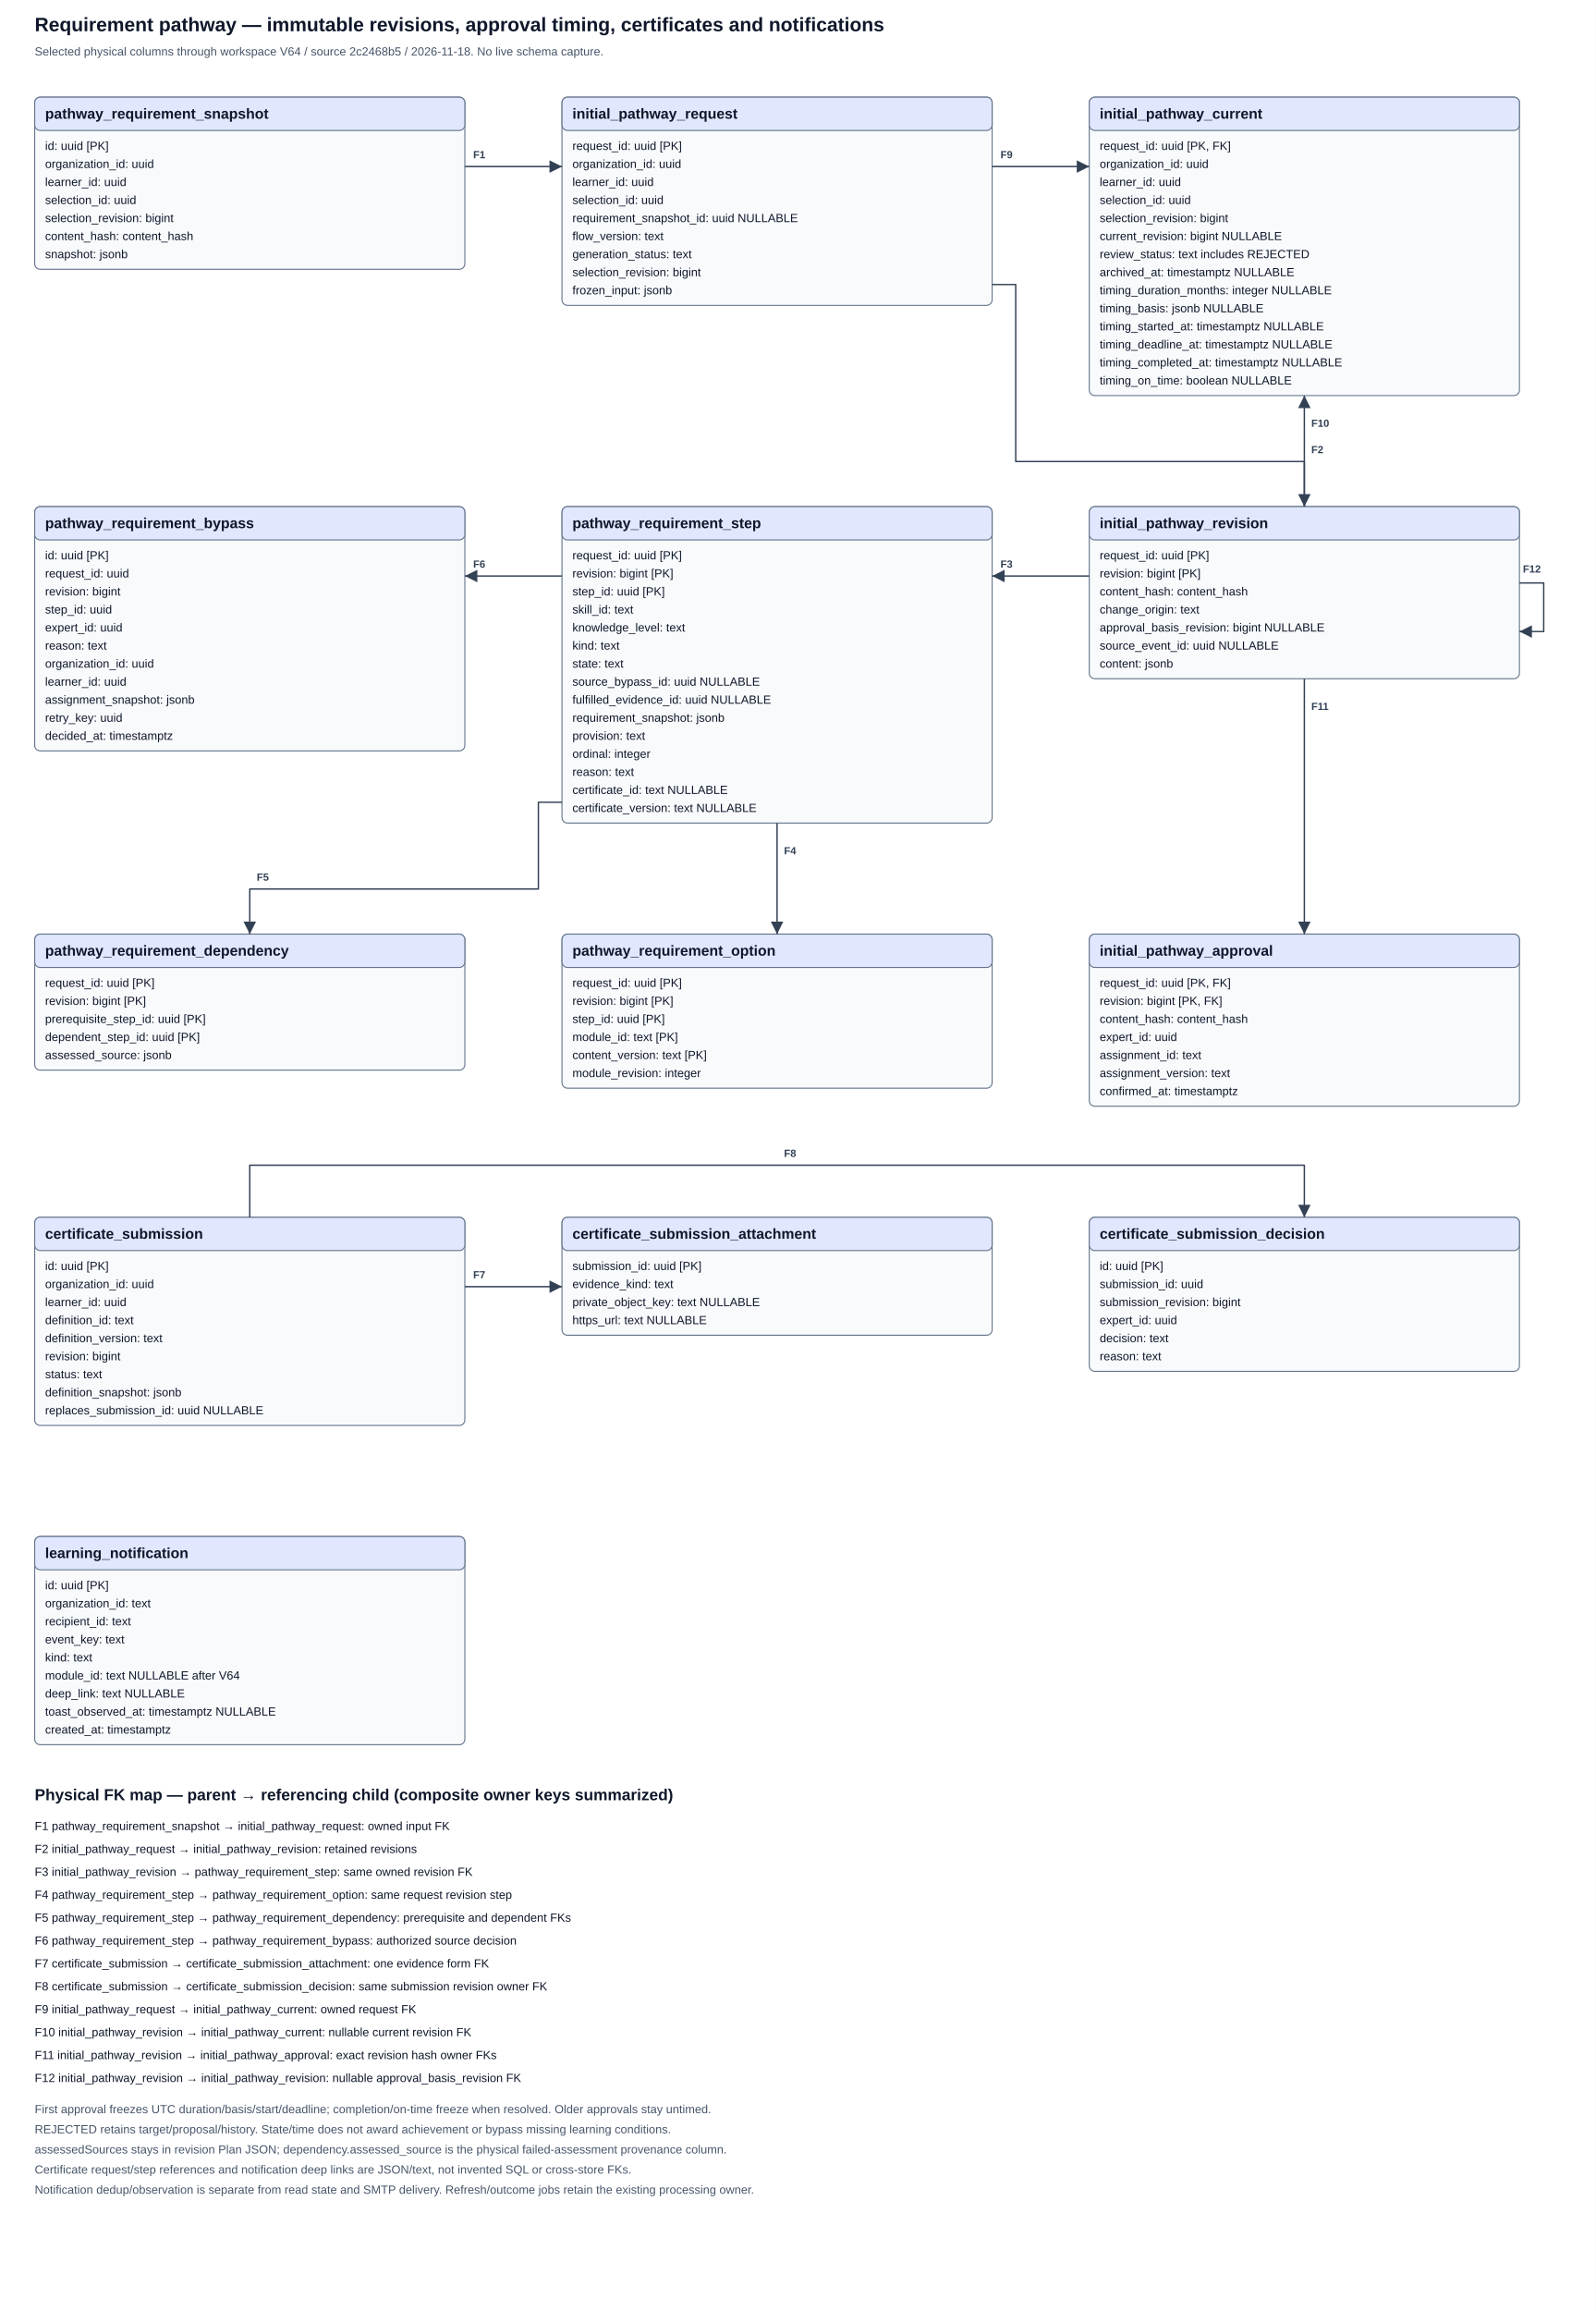
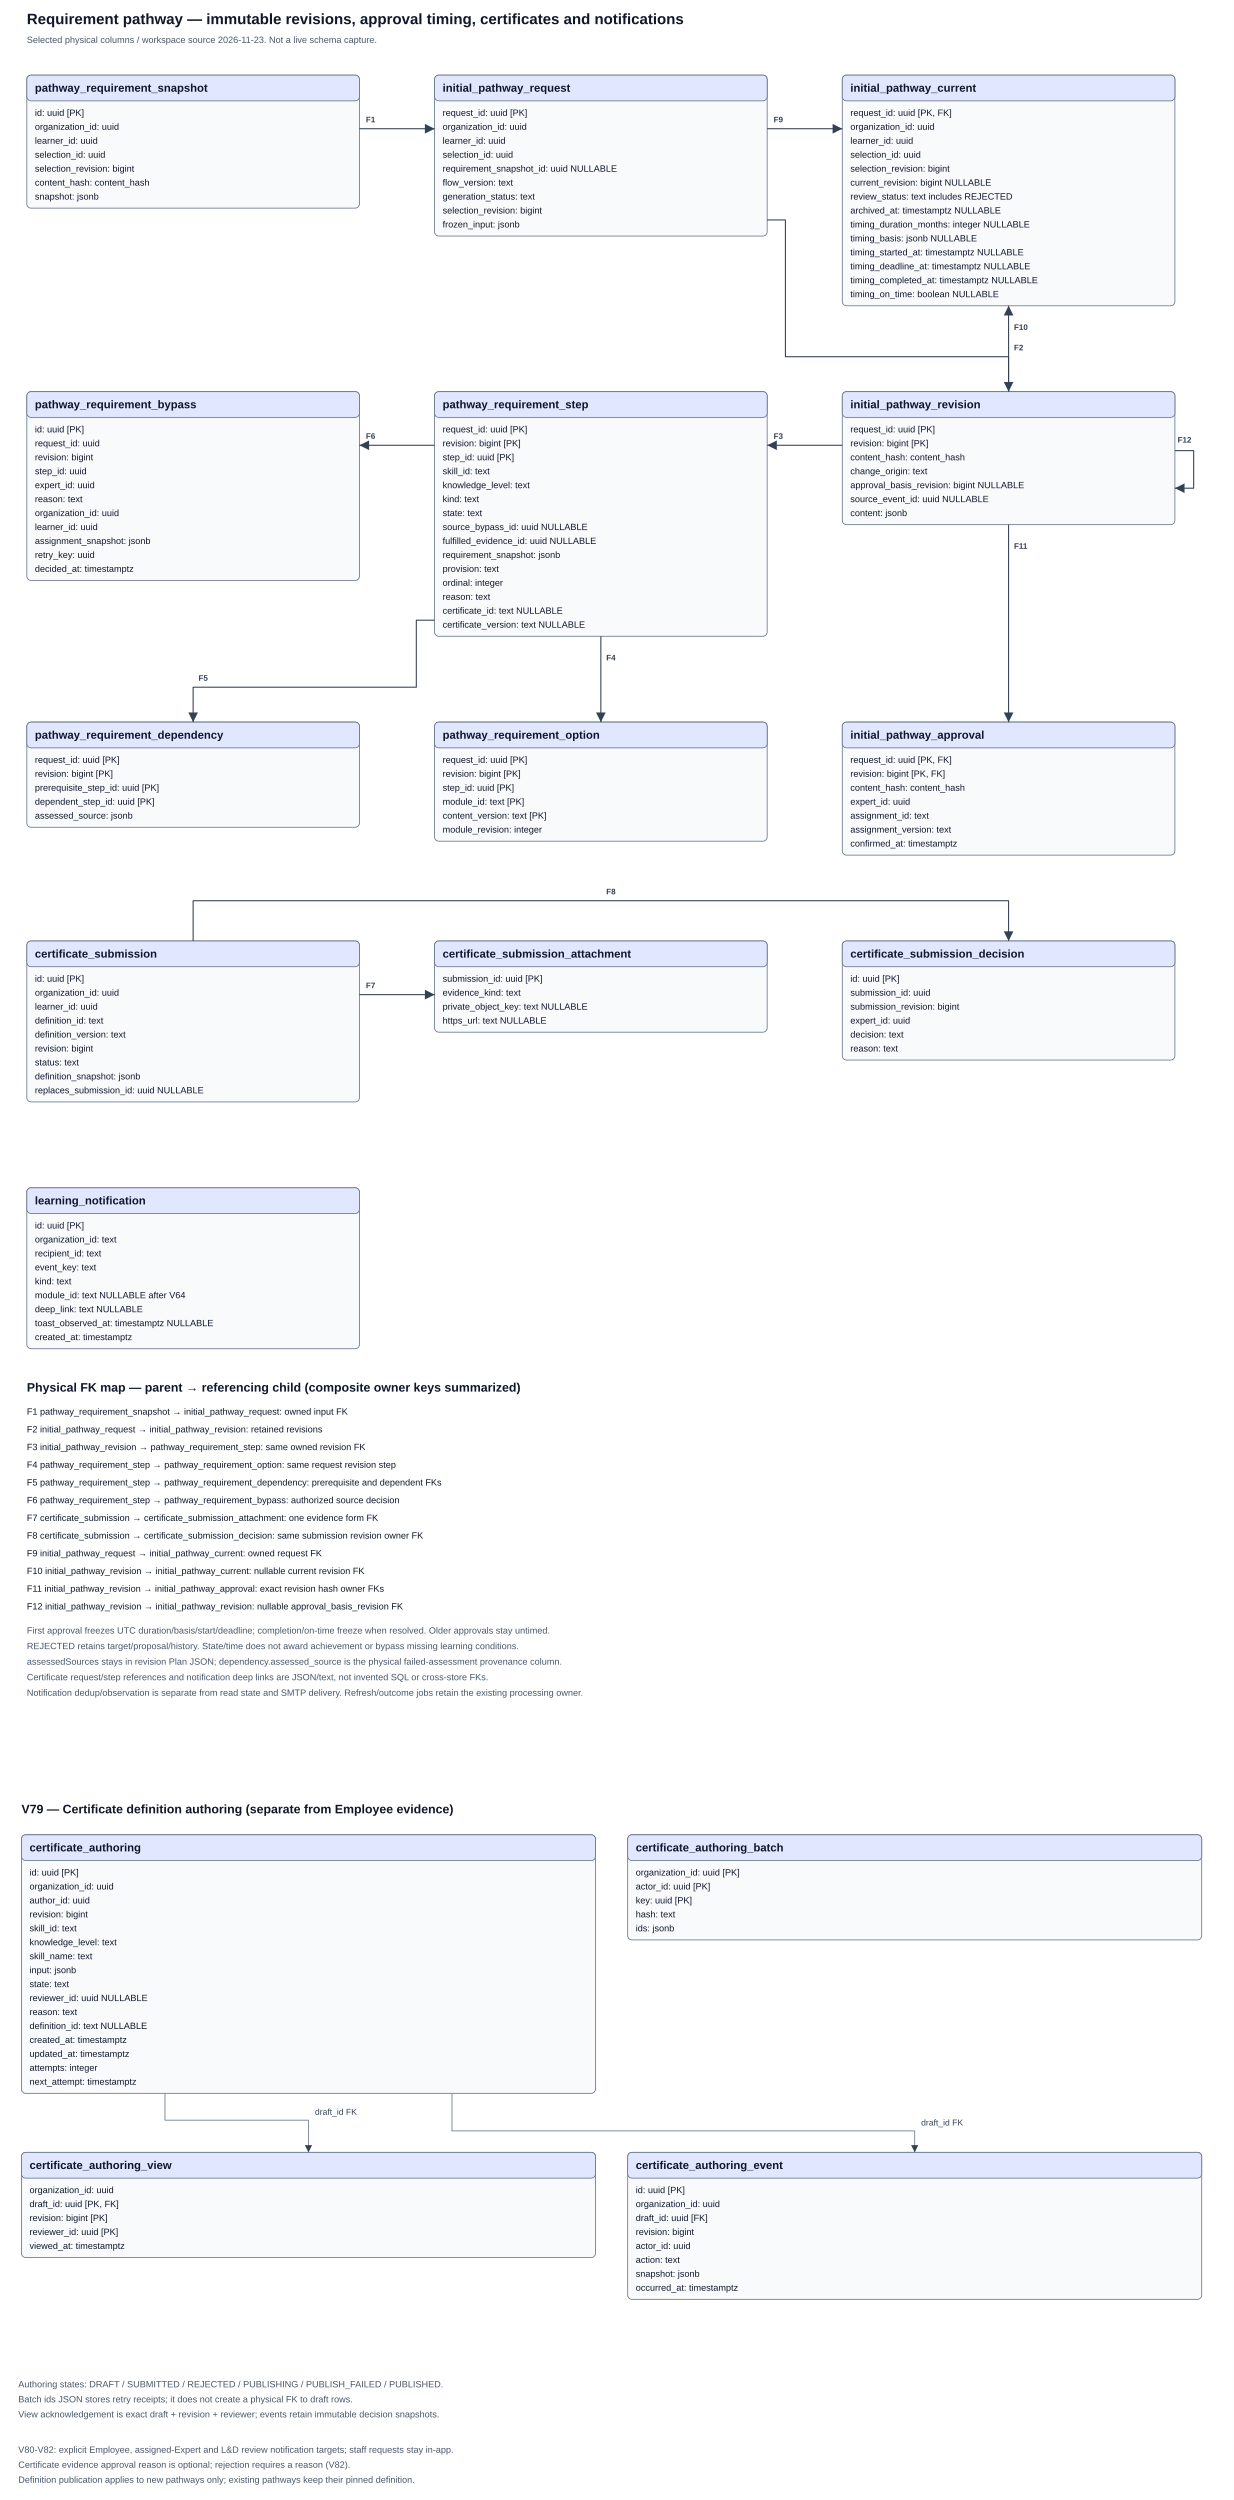
- <svg xmlns="http://www.w3.org/2000/svg" width="2300" height="3330" viewBox="0 0 2300 3330" font-family="Segoe UI,Arial,sans-serif">
+ <svg xmlns="http://www.w3.org/2000/svg" width="2300" height="4660" viewBox="0 0 2300 4660" font-family="Segoe UI,Arial,sans-serif">
  <defs>
    <marker id="arr" markerWidth="10" markerHeight="9" refX="9" refY="4.5" orient="auto">
      <path d="M0,0 L9,4.5 L0,9" fill="#334155" />
    </marker>
  </defs>
  <rect width="100%" height="100%" fill="#fff" />
  <text x="50" y="45" font-size="28" font-weight="650" fill="#0f172a">Requirement pathway — immutable revisions, approval timing, certificates and notifications</text>
-   <text x="50" y="80" font-size="17" font-weight="400" fill="#475569">Selected physical columns through workspace V64 / source 2c2468b5 / 2026-11-18. No live schema capture.</text>
+   <text x="50" y="80" font-size="17" font-weight="400" fill="#475569">Selected physical columns / workspace source 2026-11-23. Not a live schema capture.</text>
  <rect x="50" y="140" width="620" height="248" rx="8" fill="#f8fafc" stroke="#64748b" stroke-width="1.5" />
  <rect x="50" y="140" width="620" height="48" rx="8" fill="#e0e7ff" stroke="#64748b" stroke-width="1.5" />
  <text x="65" y="171" font-size="21" font-weight="650" fill="#0f172a">pathway_requirement_snapshot</text>
  <text x="65" y="216" font-size="17" font-weight="400" fill="#0f172a">id: uuid [PK]</text>
  <text x="65" y="242" font-size="17" font-weight="400" fill="#0f172a">organization_id: uuid</text>
  <text x="65" y="268" font-size="17" font-weight="400" fill="#0f172a">learner_id: uuid</text>
  <text x="65" y="294" font-size="17" font-weight="400" fill="#0f172a">selection_id: uuid</text>
  <text x="65" y="320" font-size="17" font-weight="400" fill="#0f172a">selection_revision: bigint</text>
  <text x="65" y="346" font-size="17" font-weight="400" fill="#0f172a">content_hash: content_hash</text>
  <text x="65" y="372" font-size="17" font-weight="400" fill="#0f172a">snapshot: jsonb</text>
  <rect x="810" y="140" width="620" height="300" rx="8" fill="#f8fafc" stroke="#64748b" stroke-width="1.5" />
  <rect x="810" y="140" width="620" height="48" rx="8" fill="#e0e7ff" stroke="#64748b" stroke-width="1.5" />
  <text x="825" y="171" font-size="21" font-weight="650" fill="#0f172a">initial_pathway_request</text>
  <text x="825" y="216" font-size="17" font-weight="400" fill="#0f172a">request_id: uuid [PK]</text>
  <text x="825" y="242" font-size="17" font-weight="400" fill="#0f172a">organization_id: uuid</text>
  <text x="825" y="268" font-size="17" font-weight="400" fill="#0f172a">learner_id: uuid</text>
  <text x="825" y="294" font-size="17" font-weight="400" fill="#0f172a">selection_id: uuid</text>
  <text x="825" y="320" font-size="17" font-weight="400" fill="#0f172a">requirement_snapshot_id: uuid NULLABLE</text>
  <text x="825" y="346" font-size="17" font-weight="400" fill="#0f172a">flow_version: text</text>
  <text x="825" y="372" font-size="17" font-weight="400" fill="#0f172a">generation_status: text</text>
  <text x="825" y="398" font-size="17" font-weight="400" fill="#0f172a">selection_revision: bigint</text>
  <text x="825" y="424" font-size="17" font-weight="400" fill="#0f172a">frozen_input: jsonb</text>
  <rect x="1570" y="140" width="620" height="430" rx="8" fill="#f8fafc" stroke="#64748b" stroke-width="1.5" />
  <rect x="1570" y="140" width="620" height="48" rx="8" fill="#e0e7ff" stroke="#64748b" stroke-width="1.5" />
  <text x="1585" y="171" font-size="21" font-weight="650" fill="#0f172a">initial_pathway_current</text>
  <text x="1585" y="216" font-size="17" font-weight="400" fill="#0f172a">request_id: uuid [PK, FK]</text>
  <text x="1585" y="242" font-size="17" font-weight="400" fill="#0f172a">organization_id: uuid</text>
  <text x="1585" y="268" font-size="17" font-weight="400" fill="#0f172a">learner_id: uuid</text>
  <text x="1585" y="294" font-size="17" font-weight="400" fill="#0f172a">selection_id: uuid</text>
  <text x="1585" y="320" font-size="17" font-weight="400" fill="#0f172a">selection_revision: bigint</text>
  <text x="1585" y="346" font-size="17" font-weight="400" fill="#0f172a">current_revision: bigint NULLABLE</text>
  <text x="1585" y="372" font-size="17" font-weight="400" fill="#0f172a">review_status: text includes REJECTED</text>
  <text x="1585" y="398" font-size="17" font-weight="400" fill="#0f172a">archived_at: timestamptz NULLABLE</text>
  <text x="1585" y="424" font-size="17" font-weight="400" fill="#0f172a">timing_duration_months: integer NULLABLE</text>
  <text x="1585" y="450" font-size="17" font-weight="400" fill="#0f172a">timing_basis: jsonb NULLABLE</text>
  <text x="1585" y="476" font-size="17" font-weight="400" fill="#0f172a">timing_started_at: timestamptz NULLABLE</text>
  <text x="1585" y="502" font-size="17" font-weight="400" fill="#0f172a">timing_deadline_at: timestamptz NULLABLE</text>
  <text x="1585" y="528" font-size="17" font-weight="400" fill="#0f172a">timing_completed_at: timestamptz NULLABLE</text>
  <text x="1585" y="554" font-size="17" font-weight="400" fill="#0f172a">timing_on_time: boolean NULLABLE</text>
  <rect x="50" y="730" width="620" height="352" rx="8" fill="#f8fafc" stroke="#64748b" stroke-width="1.5" />
  <rect x="50" y="730" width="620" height="48" rx="8" fill="#e0e7ff" stroke="#64748b" stroke-width="1.5" />
  <text x="65" y="761" font-size="21" font-weight="650" fill="#0f172a">pathway_requirement_bypass</text>
  <text x="65" y="806" font-size="17" font-weight="400" fill="#0f172a">id: uuid [PK]</text>
  <text x="65" y="832" font-size="17" font-weight="400" fill="#0f172a">request_id: uuid</text>
  <text x="65" y="858" font-size="17" font-weight="400" fill="#0f172a">revision: bigint</text>
  <text x="65" y="884" font-size="17" font-weight="400" fill="#0f172a">step_id: uuid</text>
  <text x="65" y="910" font-size="17" font-weight="400" fill="#0f172a">expert_id: uuid</text>
  <text x="65" y="936" font-size="17" font-weight="400" fill="#0f172a">reason: text</text>
  <text x="65" y="962" font-size="17" font-weight="400" fill="#0f172a">organization_id: uuid</text>
  <text x="65" y="988" font-size="17" font-weight="400" fill="#0f172a">learner_id: uuid</text>
  <text x="65" y="1014" font-size="17" font-weight="400" fill="#0f172a">assignment_snapshot: jsonb</text>
  <text x="65" y="1040" font-size="17" font-weight="400" fill="#0f172a">retry_key: uuid</text>
  <text x="65" y="1066" font-size="17" font-weight="400" fill="#0f172a">decided_at: timestamptz</text>
  <rect x="810" y="730" width="620" height="456" rx="8" fill="#f8fafc" stroke="#64748b" stroke-width="1.5" />
  <rect x="810" y="730" width="620" height="48" rx="8" fill="#e0e7ff" stroke="#64748b" stroke-width="1.5" />
  <text x="825" y="761" font-size="21" font-weight="650" fill="#0f172a">pathway_requirement_step</text>
  <text x="825" y="806" font-size="17" font-weight="400" fill="#0f172a">request_id: uuid [PK]</text>
  <text x="825" y="832" font-size="17" font-weight="400" fill="#0f172a">revision: bigint [PK]</text>
  <text x="825" y="858" font-size="17" font-weight="400" fill="#0f172a">step_id: uuid [PK]</text>
  <text x="825" y="884" font-size="17" font-weight="400" fill="#0f172a">skill_id: text</text>
  <text x="825" y="910" font-size="17" font-weight="400" fill="#0f172a">knowledge_level: text</text>
  <text x="825" y="936" font-size="17" font-weight="400" fill="#0f172a">kind: text</text>
  <text x="825" y="962" font-size="17" font-weight="400" fill="#0f172a">state: text</text>
  <text x="825" y="988" font-size="17" font-weight="400" fill="#0f172a">source_bypass_id: uuid NULLABLE</text>
  <text x="825" y="1014" font-size="17" font-weight="400" fill="#0f172a">fulfilled_evidence_id: uuid NULLABLE</text>
  <text x="825" y="1040" font-size="17" font-weight="400" fill="#0f172a">requirement_snapshot: jsonb</text>
  <text x="825" y="1066" font-size="17" font-weight="400" fill="#0f172a">provision: text</text>
  <text x="825" y="1092" font-size="17" font-weight="400" fill="#0f172a">ordinal: integer</text>
  <text x="825" y="1118" font-size="17" font-weight="400" fill="#0f172a">reason: text</text>
  <text x="825" y="1144" font-size="17" font-weight="400" fill="#0f172a">certificate_id: text NULLABLE</text>
  <text x="825" y="1170" font-size="17" font-weight="400" fill="#0f172a">certificate_version: text NULLABLE</text>
  <rect x="1570" y="730" width="620" height="248" rx="8" fill="#f8fafc" stroke="#64748b" stroke-width="1.5" />
  <rect x="1570" y="730" width="620" height="48" rx="8" fill="#e0e7ff" stroke="#64748b" stroke-width="1.5" />
  <text x="1585" y="761" font-size="21" font-weight="650" fill="#0f172a">initial_pathway_revision</text>
  <text x="1585" y="806" font-size="17" font-weight="400" fill="#0f172a">request_id: uuid [PK]</text>
  <text x="1585" y="832" font-size="17" font-weight="400" fill="#0f172a">revision: bigint [PK]</text>
  <text x="1585" y="858" font-size="17" font-weight="400" fill="#0f172a">content_hash: content_hash</text>
  <text x="1585" y="884" font-size="17" font-weight="400" fill="#0f172a">change_origin: text</text>
  <text x="1585" y="910" font-size="17" font-weight="400" fill="#0f172a">approval_basis_revision: bigint NULLABLE</text>
  <text x="1585" y="936" font-size="17" font-weight="400" fill="#0f172a">source_event_id: uuid NULLABLE</text>
  <text x="1585" y="962" font-size="17" font-weight="400" fill="#0f172a">content: jsonb</text>
  <rect x="50" y="1346" width="620" height="196" rx="8" fill="#f8fafc" stroke="#64748b" stroke-width="1.5" />
  <rect x="50" y="1346" width="620" height="48" rx="8" fill="#e0e7ff" stroke="#64748b" stroke-width="1.5" />
  <text x="65" y="1377" font-size="21" font-weight="650" fill="#0f172a">pathway_requirement_dependency</text>
  <text x="65" y="1422" font-size="17" font-weight="400" fill="#0f172a">request_id: uuid [PK]</text>
  <text x="65" y="1448" font-size="17" font-weight="400" fill="#0f172a">revision: bigint [PK]</text>
  <text x="65" y="1474" font-size="17" font-weight="400" fill="#0f172a">prerequisite_step_id: uuid [PK]</text>
  <text x="65" y="1500" font-size="17" font-weight="400" fill="#0f172a">dependent_step_id: uuid [PK]</text>
  <text x="65" y="1526" font-size="17" font-weight="400" fill="#0f172a">assessed_source: jsonb</text>
  <rect x="810" y="1346" width="620" height="222" rx="8" fill="#f8fafc" stroke="#64748b" stroke-width="1.5" />
  <rect x="810" y="1346" width="620" height="48" rx="8" fill="#e0e7ff" stroke="#64748b" stroke-width="1.5" />
  <text x="825" y="1377" font-size="21" font-weight="650" fill="#0f172a">pathway_requirement_option</text>
  <text x="825" y="1422" font-size="17" font-weight="400" fill="#0f172a">request_id: uuid [PK]</text>
  <text x="825" y="1448" font-size="17" font-weight="400" fill="#0f172a">revision: bigint [PK]</text>
  <text x="825" y="1474" font-size="17" font-weight="400" fill="#0f172a">step_id: uuid [PK]</text>
  <text x="825" y="1500" font-size="17" font-weight="400" fill="#0f172a">module_id: text [PK]</text>
  <text x="825" y="1526" font-size="17" font-weight="400" fill="#0f172a">content_version: text [PK]</text>
  <text x="825" y="1552" font-size="17" font-weight="400" fill="#0f172a">module_revision: integer</text>
  <rect x="1570" y="1346" width="620" height="248" rx="8" fill="#f8fafc" stroke="#64748b" stroke-width="1.5" />
  <rect x="1570" y="1346" width="620" height="48" rx="8" fill="#e0e7ff" stroke="#64748b" stroke-width="1.5" />
  <text x="1585" y="1377" font-size="21" font-weight="650" fill="#0f172a">initial_pathway_approval</text>
  <text x="1585" y="1422" font-size="17" font-weight="400" fill="#0f172a">request_id: uuid [PK, FK]</text>
  <text x="1585" y="1448" font-size="17" font-weight="400" fill="#0f172a">revision: bigint [PK, FK]</text>
  <text x="1585" y="1474" font-size="17" font-weight="400" fill="#0f172a">content_hash: content_hash</text>
  <text x="1585" y="1500" font-size="17" font-weight="400" fill="#0f172a">expert_id: uuid</text>
  <text x="1585" y="1526" font-size="17" font-weight="400" fill="#0f172a">assignment_id: text</text>
  <text x="1585" y="1552" font-size="17" font-weight="400" fill="#0f172a">assignment_version: text</text>
  <text x="1585" y="1578" font-size="17" font-weight="400" fill="#0f172a">confirmed_at: timestamptz</text>
  <rect x="50" y="1754" width="620" height="300" rx="8" fill="#f8fafc" stroke="#64748b" stroke-width="1.5" />
  <rect x="50" y="1754" width="620" height="48" rx="8" fill="#e0e7ff" stroke="#64748b" stroke-width="1.5" />
  <text x="65" y="1785" font-size="21" font-weight="650" fill="#0f172a">certificate_submission</text>
  <text x="65" y="1830" font-size="17" font-weight="400" fill="#0f172a">id: uuid [PK]</text>
  <text x="65" y="1856" font-size="17" font-weight="400" fill="#0f172a">organization_id: uuid</text>
  <text x="65" y="1882" font-size="17" font-weight="400" fill="#0f172a">learner_id: uuid</text>
  <text x="65" y="1908" font-size="17" font-weight="400" fill="#0f172a">definition_id: text</text>
  <text x="65" y="1934" font-size="17" font-weight="400" fill="#0f172a">definition_version: text</text>
  <text x="65" y="1960" font-size="17" font-weight="400" fill="#0f172a">revision: bigint</text>
  <text x="65" y="1986" font-size="17" font-weight="400" fill="#0f172a">status: text</text>
  <text x="65" y="2012" font-size="17" font-weight="400" fill="#0f172a">definition_snapshot: jsonb</text>
  <text x="65" y="2038" font-size="17" font-weight="400" fill="#0f172a">replaces_submission_id: uuid NULLABLE</text>
  <rect x="810" y="1754" width="620" height="170" rx="8" fill="#f8fafc" stroke="#64748b" stroke-width="1.5" />
  <rect x="810" y="1754" width="620" height="48" rx="8" fill="#e0e7ff" stroke="#64748b" stroke-width="1.5" />
  <text x="825" y="1785" font-size="21" font-weight="650" fill="#0f172a">certificate_submission_attachment</text>
  <text x="825" y="1830" font-size="17" font-weight="400" fill="#0f172a">submission_id: uuid [PK]</text>
  <text x="825" y="1856" font-size="17" font-weight="400" fill="#0f172a">evidence_kind: text</text>
  <text x="825" y="1882" font-size="17" font-weight="400" fill="#0f172a">private_object_key: text NULLABLE</text>
  <text x="825" y="1908" font-size="17" font-weight="400" fill="#0f172a">https_url: text NULLABLE</text>
  <rect x="1570" y="1754" width="620" height="222" rx="8" fill="#f8fafc" stroke="#64748b" stroke-width="1.5" />
  <rect x="1570" y="1754" width="620" height="48" rx="8" fill="#e0e7ff" stroke="#64748b" stroke-width="1.5" />
  <text x="1585" y="1785" font-size="21" font-weight="650" fill="#0f172a">certificate_submission_decision</text>
  <text x="1585" y="1830" font-size="17" font-weight="400" fill="#0f172a">id: uuid [PK]</text>
  <text x="1585" y="1856" font-size="17" font-weight="400" fill="#0f172a">submission_id: uuid</text>
  <text x="1585" y="1882" font-size="17" font-weight="400" fill="#0f172a">submission_revision: bigint</text>
  <text x="1585" y="1908" font-size="17" font-weight="400" fill="#0f172a">expert_id: uuid</text>
  <text x="1585" y="1934" font-size="17" font-weight="400" fill="#0f172a">decision: text</text>
  <text x="1585" y="1960" font-size="17" font-weight="400" fill="#0f172a">reason: text</text>
  <rect x="50" y="2214" width="620" height="300" rx="8" fill="#f8fafc" stroke="#64748b" stroke-width="1.5" />
  <rect x="50" y="2214" width="620" height="48" rx="8" fill="#e0e7ff" stroke="#64748b" stroke-width="1.5" />
  <text x="65" y="2245" font-size="21" font-weight="650" fill="#0f172a">learning_notification</text>
  <text x="65" y="2290" font-size="17" font-weight="400" fill="#0f172a">id: uuid [PK]</text>
  <text x="65" y="2316" font-size="17" font-weight="400" fill="#0f172a">organization_id: text</text>
  <text x="65" y="2342" font-size="17" font-weight="400" fill="#0f172a">recipient_id: text</text>
  <text x="65" y="2368" font-size="17" font-weight="400" fill="#0f172a">event_key: text</text>
  <text x="65" y="2394" font-size="17" font-weight="400" fill="#0f172a">kind: text</text>
  <text x="65" y="2420" font-size="17" font-weight="400" fill="#0f172a">module_id: text NULLABLE after V64</text>
  <text x="65" y="2446" font-size="17" font-weight="400" fill="#0f172a">deep_link: text NULLABLE</text>
  <text x="65" y="2472" font-size="17" font-weight="400" fill="#0f172a">toast_observed_at: timestamptz NULLABLE</text>
  <text x="65" y="2498" font-size="17" font-weight="400" fill="#0f172a">created_at: timestamptz</text>
  <polyline points="670,240 810,240" fill="none" stroke="#334155" stroke-width="2" stroke-linejoin="round" marker-end="url(#arr)" />
  <text x="682" y="228" font-size="15" font-weight="600" fill="#334155">F1</text>
  <polyline points="1430,410 1464,410 1464,665 1880,665 1880,730" fill="none" stroke="#334155" stroke-width="2" stroke-linejoin="round" marker-end="url(#arr)" />
  <text x="1890" y="653" font-size="15" font-weight="600" fill="#334155">F2</text>
  <polyline points="1570,830 1430,830" fill="none" stroke="#334155" stroke-width="2" stroke-linejoin="round" marker-end="url(#arr)" />
  <text x="1442" y="818" font-size="15" font-weight="600" fill="#334155">F3</text>
  <polyline points="1120,1186 1120,1346" fill="none" stroke="#334155" stroke-width="2" stroke-linejoin="round" marker-end="url(#arr)" />
  <text x="1130" y="1231" font-size="15" font-weight="600" fill="#334155">F4</text>
  <polyline points="810,1156 776,1156 776,1281 360,1281 360,1346" fill="none" stroke="#334155" stroke-width="2" stroke-linejoin="round" marker-end="url(#arr)" />
  <text x="370" y="1269" font-size="15" font-weight="600" fill="#334155">F5</text>
  <polyline points="810,830 670,830" fill="none" stroke="#334155" stroke-width="2" stroke-linejoin="round" marker-end="url(#arr)" />
  <text x="682" y="818" font-size="15" font-weight="600" fill="#334155">F6</text>
  <polyline points="670,1854 810,1854" fill="none" stroke="#334155" stroke-width="2" stroke-linejoin="round" marker-end="url(#arr)" />
  <text x="682" y="1842" font-size="15" font-weight="600" fill="#334155">F7</text>
  <polyline points="360,1754 360,1679 1880,1679 1880,1754" fill="none" stroke="#334155" stroke-width="2" stroke-linejoin="round" marker-end="url(#arr)" />
  <text x="1130" y="1667" font-size="15" font-weight="600" fill="#334155">F8</text>
  <polyline points="1430,240 1570,240" fill="none" stroke="#334155" stroke-width="2" stroke-linejoin="round" marker-end="url(#arr)" />
  <text x="1442" y="228" font-size="15" font-weight="600" fill="#334155">F9</text>
  <polyline points="1880,730 1880,570" fill="none" stroke="#334155" stroke-width="2" stroke-linejoin="round" marker-end="url(#arr)" />
  <text x="1890" y="615" font-size="15" font-weight="600" fill="#334155">F10</text>
  <polyline points="1880,978 1880,1346" fill="none" stroke="#334155" stroke-width="2" stroke-linejoin="round" marker-end="url(#arr)" />
  <text x="1890" y="1023" font-size="15" font-weight="600" fill="#334155">F11</text>
  <polyline points="2190,840 2225,840 2225,910 2190,910" fill="none" stroke="#334155" stroke-width="2" stroke-linejoin="round" marker-end="url(#arr)" />
  <text x="2195" y="825" font-size="15" font-weight="600" fill="#334155">F12</text>
  <text x="50" y="2594" font-size="23" font-weight="650" fill="#0f172a">Physical FK map — parent → referencing child (composite owner keys summarized)</text>
  <text x="50" y="2637" font-size="17" font-weight="400" fill="#0f172a">F1  pathway_requirement_snapshot → initial_pathway_request: owned input FK</text>
  <text x="50" y="2670" font-size="17" font-weight="400" fill="#0f172a">F2  initial_pathway_request → initial_pathway_revision: retained revisions</text>
  <text x="50" y="2703" font-size="17" font-weight="400" fill="#0f172a">F3  initial_pathway_revision → pathway_requirement_step: same owned revision FK</text>
  <text x="50" y="2736" font-size="17" font-weight="400" fill="#0f172a">F4  pathway_requirement_step → pathway_requirement_option: same request revision step</text>
  <text x="50" y="2769" font-size="17" font-weight="400" fill="#0f172a">F5  pathway_requirement_step → pathway_requirement_dependency: prerequisite and dependent FKs</text>
  <text x="50" y="2802" font-size="17" font-weight="400" fill="#0f172a">F6  pathway_requirement_step → pathway_requirement_bypass: authorized source decision</text>
  <text x="50" y="2835" font-size="17" font-weight="400" fill="#0f172a">F7  certificate_submission → certificate_submission_attachment: one evidence form FK</text>
  <text x="50" y="2868" font-size="17" font-weight="400" fill="#0f172a">F8  certificate_submission → certificate_submission_decision: same submission revision owner FK</text>
  <text x="50" y="2901" font-size="17" font-weight="400" fill="#0f172a">F9  initial_pathway_request → initial_pathway_current: owned request FK</text>
  <text x="50" y="2934" font-size="17" font-weight="400" fill="#0f172a">F10  initial_pathway_revision → initial_pathway_current: nullable current revision FK</text>
  <text x="50" y="2967" font-size="17" font-weight="400" fill="#0f172a">F11  initial_pathway_revision → initial_pathway_approval: exact revision hash owner FKs</text>
  <text x="50" y="3000" font-size="17" font-weight="400" fill="#0f172a">F12  initial_pathway_revision → initial_pathway_revision: nullable approval_basis_revision FK</text>
  <text x="50" y="3045" font-size="17" font-weight="400" fill="#475569">First approval freezes UTC duration/basis/start/deadline; completion/on-time freeze when resolved. Older approvals stay untimed.</text>
  <text x="50" y="3074" font-size="17" font-weight="400" fill="#475569">REJECTED retains target/proposal/history. State/time does not award achievement or bypass missing learning conditions.</text>
  <text x="50" y="3103" font-size="17" font-weight="400" fill="#475569">assessedSources stays in revision Plan JSON; dependency.assessed_source is the physical failed-assessment provenance column.</text>
  <text x="50" y="3132" font-size="17" font-weight="400" fill="#475569">Certificate request/step references and notification deep links are JSON/text, not invented SQL or cross-store FKs.</text>
  <text x="50" y="3161" font-size="17" font-weight="400" fill="#475569">Notification dedup/observation is separate from read state and SMTP delivery. Refresh/outcome jobs retain the existing processing owner.</text>
+   <text x="40" y="3380" font-family="Segoe UI, Arial, sans-serif" font-size="23" fill="#0f1729" font-weight="600">V79 — Certificate definition authoring (separate from Employee evidence)</text>
+   <g data-table="certificate_authoring">
+     <rect x="40" y="3420" width="1070" height="482" rx="8" fill="#f8fafc" stroke="#64748b" stroke-width="1.5" />
+     <rect x="40" y="3420" width="1070" height="48" rx="8" fill="#e0e7ff" stroke="#64748b" stroke-width="1.5" />
+     <text x="55" y="3451" font-family="Segoe UI, Arial, sans-serif" font-size="21" fill="#0f172a" font-weight="600">certificate_authoring</text>
+     <text x="55" y="3496" font-family="Segoe UI, Arial, sans-serif" font-size="17" fill="#0f172a">id: uuid [PK]</text>
+     <text x="55" y="3522" font-family="Segoe UI, Arial, sans-serif" font-size="17" fill="#0f172a">organization_id: uuid</text>
+     <text x="55" y="3548" font-family="Segoe UI, Arial, sans-serif" font-size="17" fill="#0f172a">author_id: uuid</text>
+     <text x="55" y="3574" font-family="Segoe UI, Arial, sans-serif" font-size="17" fill="#0f172a">revision: bigint</text>
+     <text x="55" y="3600" font-family="Segoe UI, Arial, sans-serif" font-size="17" fill="#0f172a">skill_id: text</text>
+     <text x="55" y="3626" font-family="Segoe UI, Arial, sans-serif" font-size="17" fill="#0f172a">knowledge_level: text</text>
+     <text x="55" y="3652" font-family="Segoe UI, Arial, sans-serif" font-size="17" fill="#0f172a">skill_name: text</text>
+     <text x="55" y="3678" font-family="Segoe UI, Arial, sans-serif" font-size="17" fill="#0f172a">input: jsonb</text>
+     <text x="55" y="3704" font-family="Segoe UI, Arial, sans-serif" font-size="17" fill="#0f172a">state: text</text>
+     <text x="55" y="3730" font-family="Segoe UI, Arial, sans-serif" font-size="17" fill="#0f172a">reviewer_id: uuid NULLABLE</text>
+     <text x="55" y="3756" font-family="Segoe UI, Arial, sans-serif" font-size="17" fill="#0f172a">reason: text</text>
+     <text x="55" y="3782" font-family="Segoe UI, Arial, sans-serif" font-size="17" fill="#0f172a">definition_id: text NULLABLE</text>
+     <text x="55" y="3808" font-family="Segoe UI, Arial, sans-serif" font-size="17" fill="#0f172a">created_at: timestamptz</text>
+     <text x="55" y="3834" font-family="Segoe UI, Arial, sans-serif" font-size="17" fill="#0f172a">updated_at: timestamptz</text>
+     <text x="55" y="3860" font-family="Segoe UI, Arial, sans-serif" font-size="17" fill="#0f172a">attempts: integer</text>
+     <text x="55" y="3886" font-family="Segoe UI, Arial, sans-serif" font-size="17" fill="#0f172a">next_attempt: timestamptz</text>
+   </g>
+   <g data-table="certificate_authoring_batch">
+     <rect x="1170" y="3420" width="1070" height="196" rx="8" fill="#f8fafc" stroke="#64748b" stroke-width="1.5" />
+     <rect x="1170" y="3420" width="1070" height="48" rx="8" fill="#e0e7ff" stroke="#64748b" stroke-width="1.5" />
+     <text x="1185" y="3451" font-family="Segoe UI, Arial, sans-serif" font-size="21" fill="#0f172a" font-weight="600">certificate_authoring_batch</text>
+     <text x="1185" y="3496" font-family="Segoe UI, Arial, sans-serif" font-size="17" fill="#0f172a">organization_id: uuid [PK]</text>
+     <text x="1185" y="3522" font-family="Segoe UI, Arial, sans-serif" font-size="17" fill="#0f172a">actor_id: uuid [PK]</text>
+     <text x="1185" y="3548" font-family="Segoe UI, Arial, sans-serif" font-size="17" fill="#0f172a">key: uuid [PK]</text>
+     <text x="1185" y="3574" font-family="Segoe UI, Arial, sans-serif" font-size="17" fill="#0f172a">hash: text</text>
+     <text x="1185" y="3600" font-family="Segoe UI, Arial, sans-serif" font-size="17" fill="#0f172a">ids: jsonb</text>
+   </g>
+   <g data-table="certificate_authoring_view">
+     <rect x="40" y="4012" width="1070" height="196" rx="8" fill="#f8fafc" stroke="#64748b" stroke-width="1.5" />
+     <rect x="40" y="4012" width="1070" height="48" rx="8" fill="#e0e7ff" stroke="#64748b" stroke-width="1.5" />
+     <text x="55" y="4043" font-family="Segoe UI, Arial, sans-serif" font-size="21" fill="#0f172a" font-weight="600">certificate_authoring_view</text>
+     <text x="55" y="4088" font-family="Segoe UI, Arial, sans-serif" font-size="17" fill="#0f172a">organization_id: uuid</text>
+     <text x="55" y="4114" font-family="Segoe UI, Arial, sans-serif" font-size="17" fill="#0f172a">draft_id: uuid [PK, FK]</text>
+     <text x="55" y="4140" font-family="Segoe UI, Arial, sans-serif" font-size="17" fill="#0f172a">revision: bigint [PK]</text>
+     <text x="55" y="4166" font-family="Segoe UI, Arial, sans-serif" font-size="17" fill="#0f172a">reviewer_id: uuid [PK]</text>
+     <text x="55" y="4192" font-family="Segoe UI, Arial, sans-serif" font-size="17" fill="#0f172a">viewed_at: timestamptz</text>
+   </g>
+   <g data-table="certificate_authoring_event">
+     <rect x="1170" y="4012" width="1070" height="274" rx="8" fill="#f8fafc" stroke="#64748b" stroke-width="1.5" />
+     <rect x="1170" y="4012" width="1070" height="48" rx="8" fill="#e0e7ff" stroke="#64748b" stroke-width="1.5" />
+     <text x="1185" y="4043" font-family="Segoe UI, Arial, sans-serif" font-size="21" fill="#0f172a" font-weight="600">certificate_authoring_event</text>
+     <text x="1185" y="4088" font-family="Segoe UI, Arial, sans-serif" font-size="17" fill="#0f172a">id: uuid [PK]</text>
+     <text x="1185" y="4114" font-family="Segoe UI, Arial, sans-serif" font-size="17" fill="#0f172a">organization_id: uuid</text>
+     <text x="1185" y="4140" font-family="Segoe UI, Arial, sans-serif" font-size="17" fill="#0f172a">draft_id: uuid [FK]</text>
+     <text x="1185" y="4166" font-family="Segoe UI, Arial, sans-serif" font-size="17" fill="#0f172a">revision: bigint</text>
+     <text x="1185" y="4192" font-family="Segoe UI, Arial, sans-serif" font-size="17" fill="#0f172a">actor_id: uuid</text>
+     <text x="1185" y="4218" font-family="Segoe UI, Arial, sans-serif" font-size="17" fill="#0f172a">action: text</text>
+     <text x="1185" y="4244" font-family="Segoe UI, Arial, sans-serif" font-size="17" fill="#0f172a">snapshot: jsonb</text>
+     <text x="1185" y="4270" font-family="Segoe UI, Arial, sans-serif" font-size="17" fill="#0f172a">occurred_at: timestamptz</text>
+   </g>
+   <polyline points="307.5,3902 307.5,3952 575,3952 575,4012" fill="none" stroke="#64748b" stroke-width="1.5" marker-end="url(#arr)" />
+   <text x="587" y="3942" font-family="Segoe UI, Arial, sans-serif" font-size="16" fill="#334155">draft_id FK</text>
+   <polyline points="842.5,3902 842.5,3972 1705,3972 1705,4012" fill="none" stroke="#64748b" stroke-width="1.5" marker-end="url(#arr)" />
+   <text x="1717" y="3962" font-family="Segoe UI, Arial, sans-serif" font-size="16" fill="#334155">draft_id FK</text>
+   <g data-addition="current-source-notes">
+     <text x="34" y="4450" font-family="Segoe UI, Arial, sans-serif" font-size="17" fill="#475569">Authoring states: DRAFT / SUBMITTED / REJECTED / PUBLISHING / PUBLISH_FAILED / PUBLISHED.</text>
+     <text x="34" y="4478" font-family="Segoe UI, Arial, sans-serif" font-size="17" fill="#475569">Batch ids JSON stores retry receipts; it does not create a physical FK to draft rows.</text>
+     <text x="34" y="4506" font-family="Segoe UI, Arial, sans-serif" font-size="17" fill="#475569">View acknowledgement is exact draft + revision + reviewer; events retain immutable decision snapshots.</text>
+   </g>
+   <g data-addition="current-source-notes">
+     <text x="34" y="4572" font-family="Segoe UI, Arial, sans-serif" font-size="17" fill="#475569">V80-V82: explicit Employee, assigned-Expert and L&amp;D review notification targets; staff requests stay in-app.</text>
+     <text x="34" y="4600" font-family="Segoe UI, Arial, sans-serif" font-size="17" fill="#475569">Certificate evidence approval reason is optional; rejection requires a reason (V82).</text>
+     <text x="34" y="4628" font-family="Segoe UI, Arial, sans-serif" font-size="17" fill="#475569">Definition publication applies to new pathways only; existing pathways keep their pinned definition.</text>
+   </g>
</svg>
